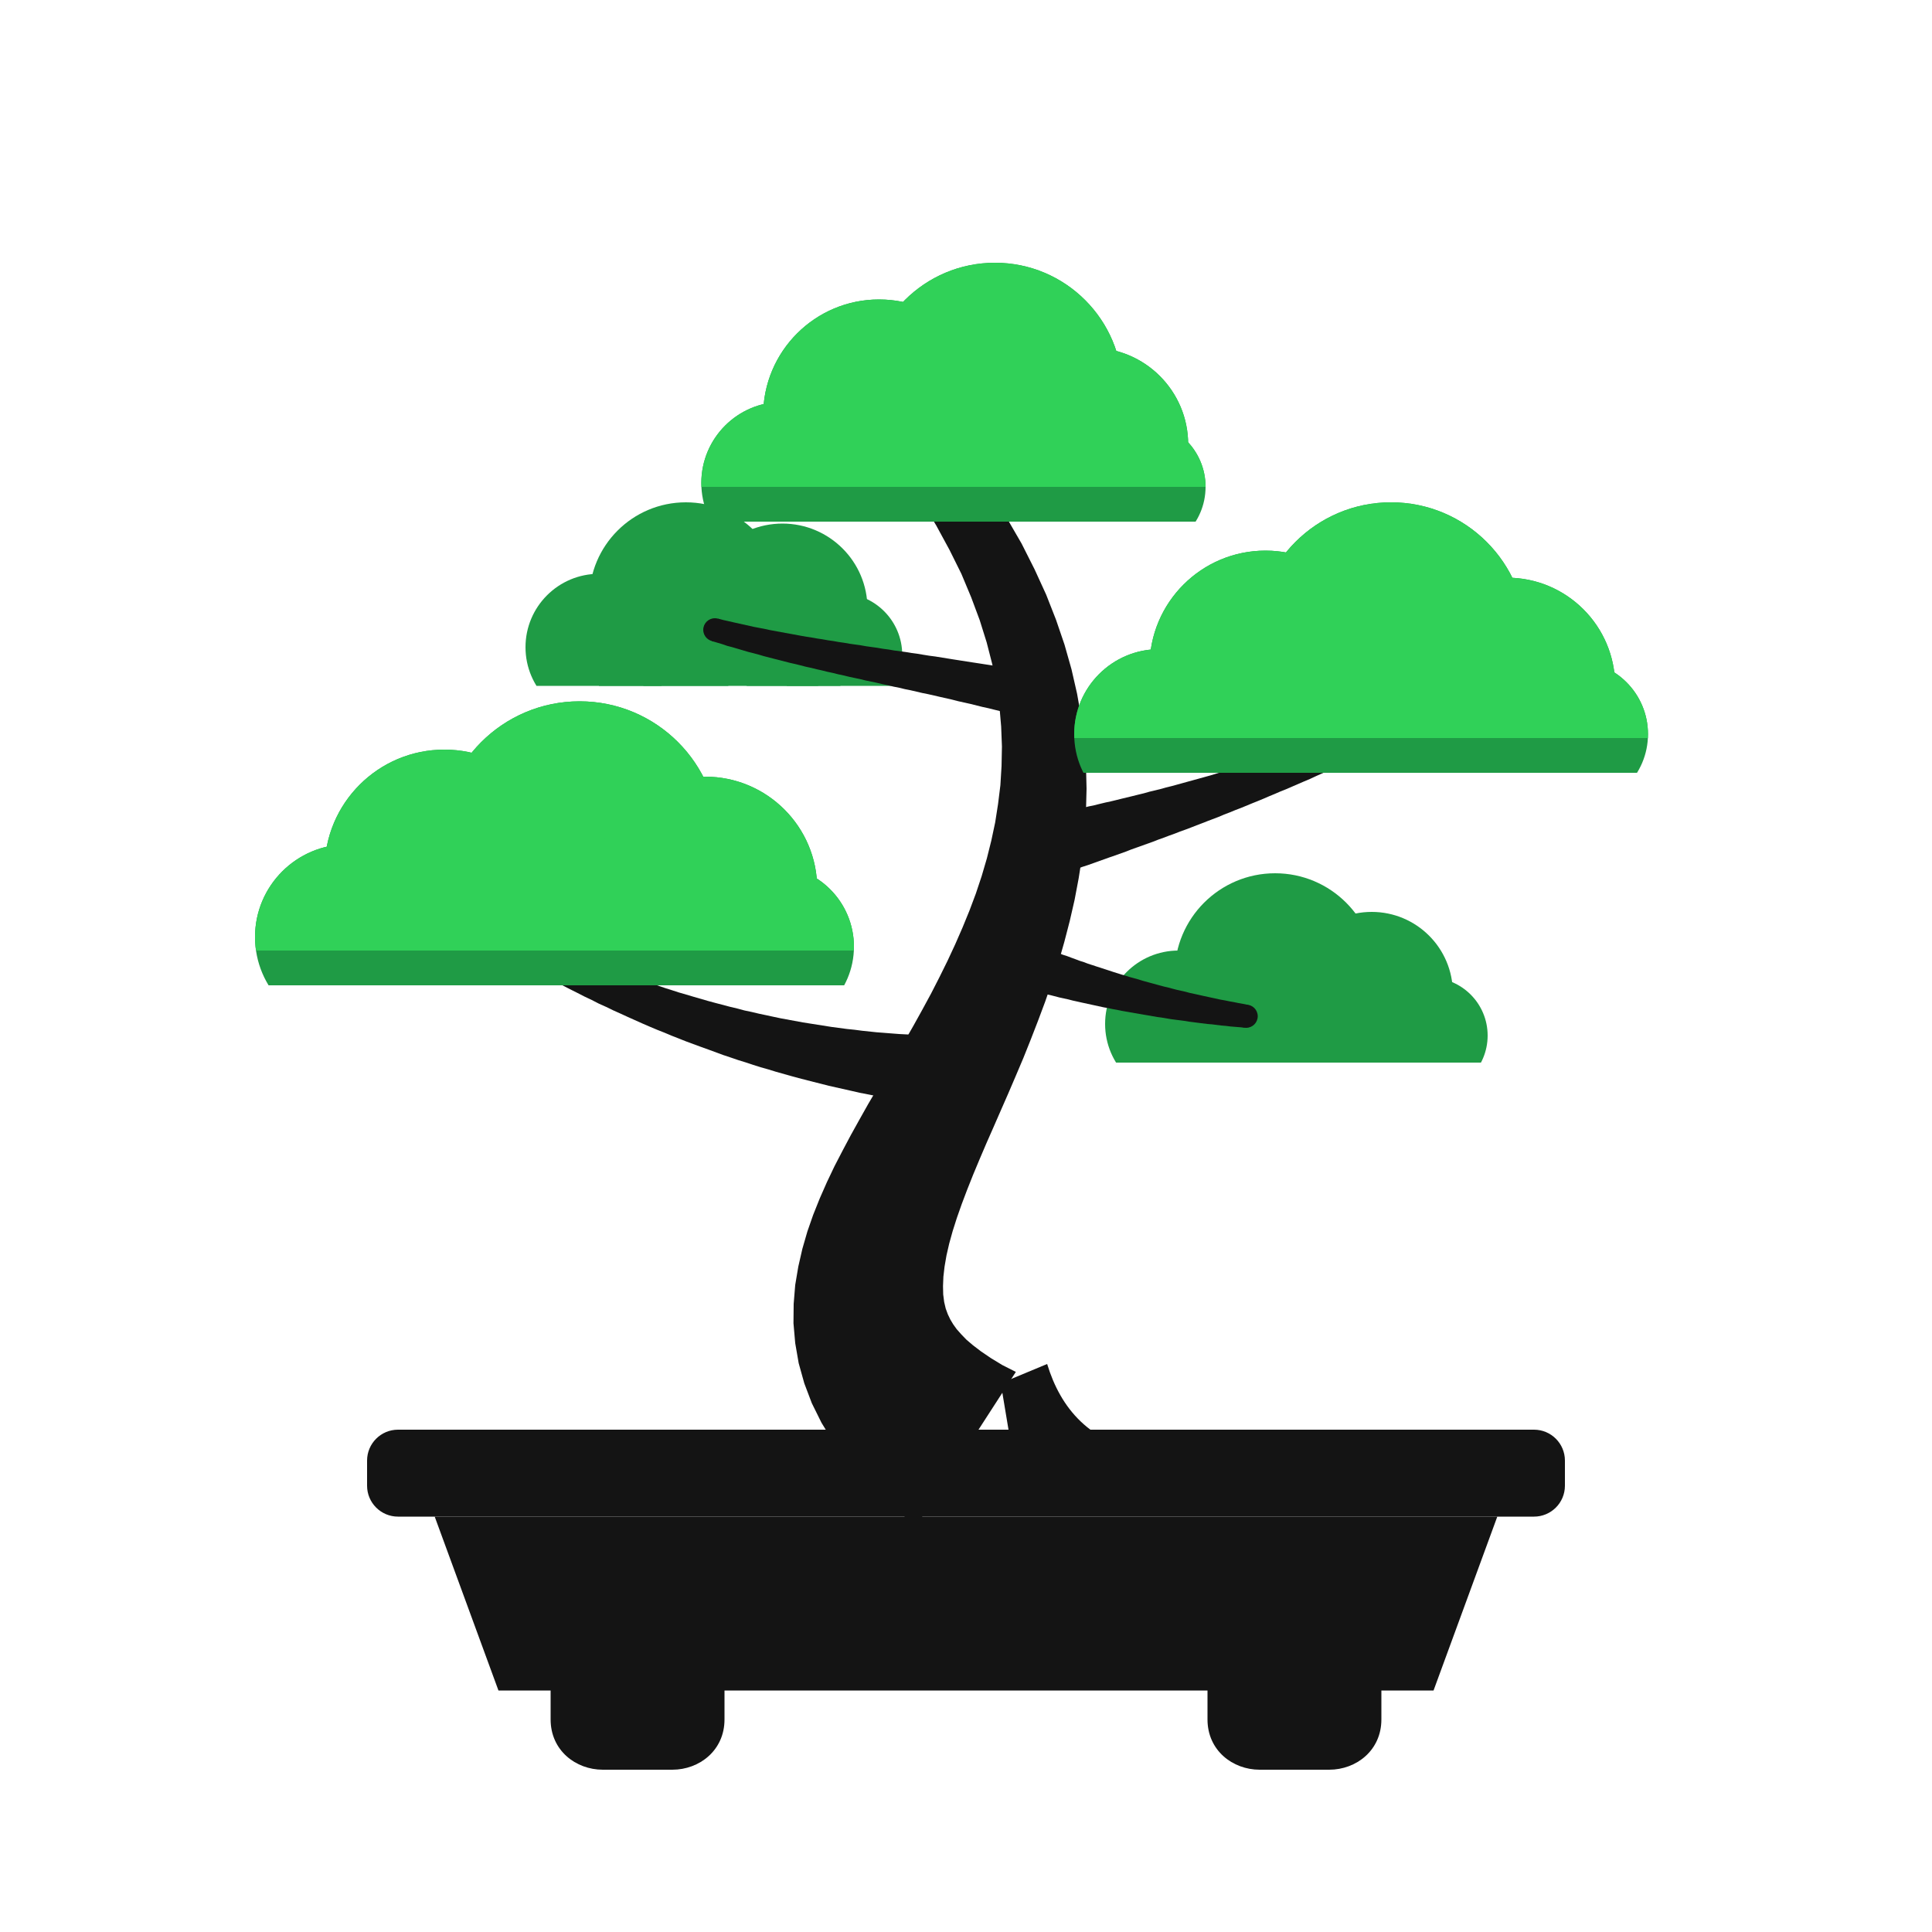
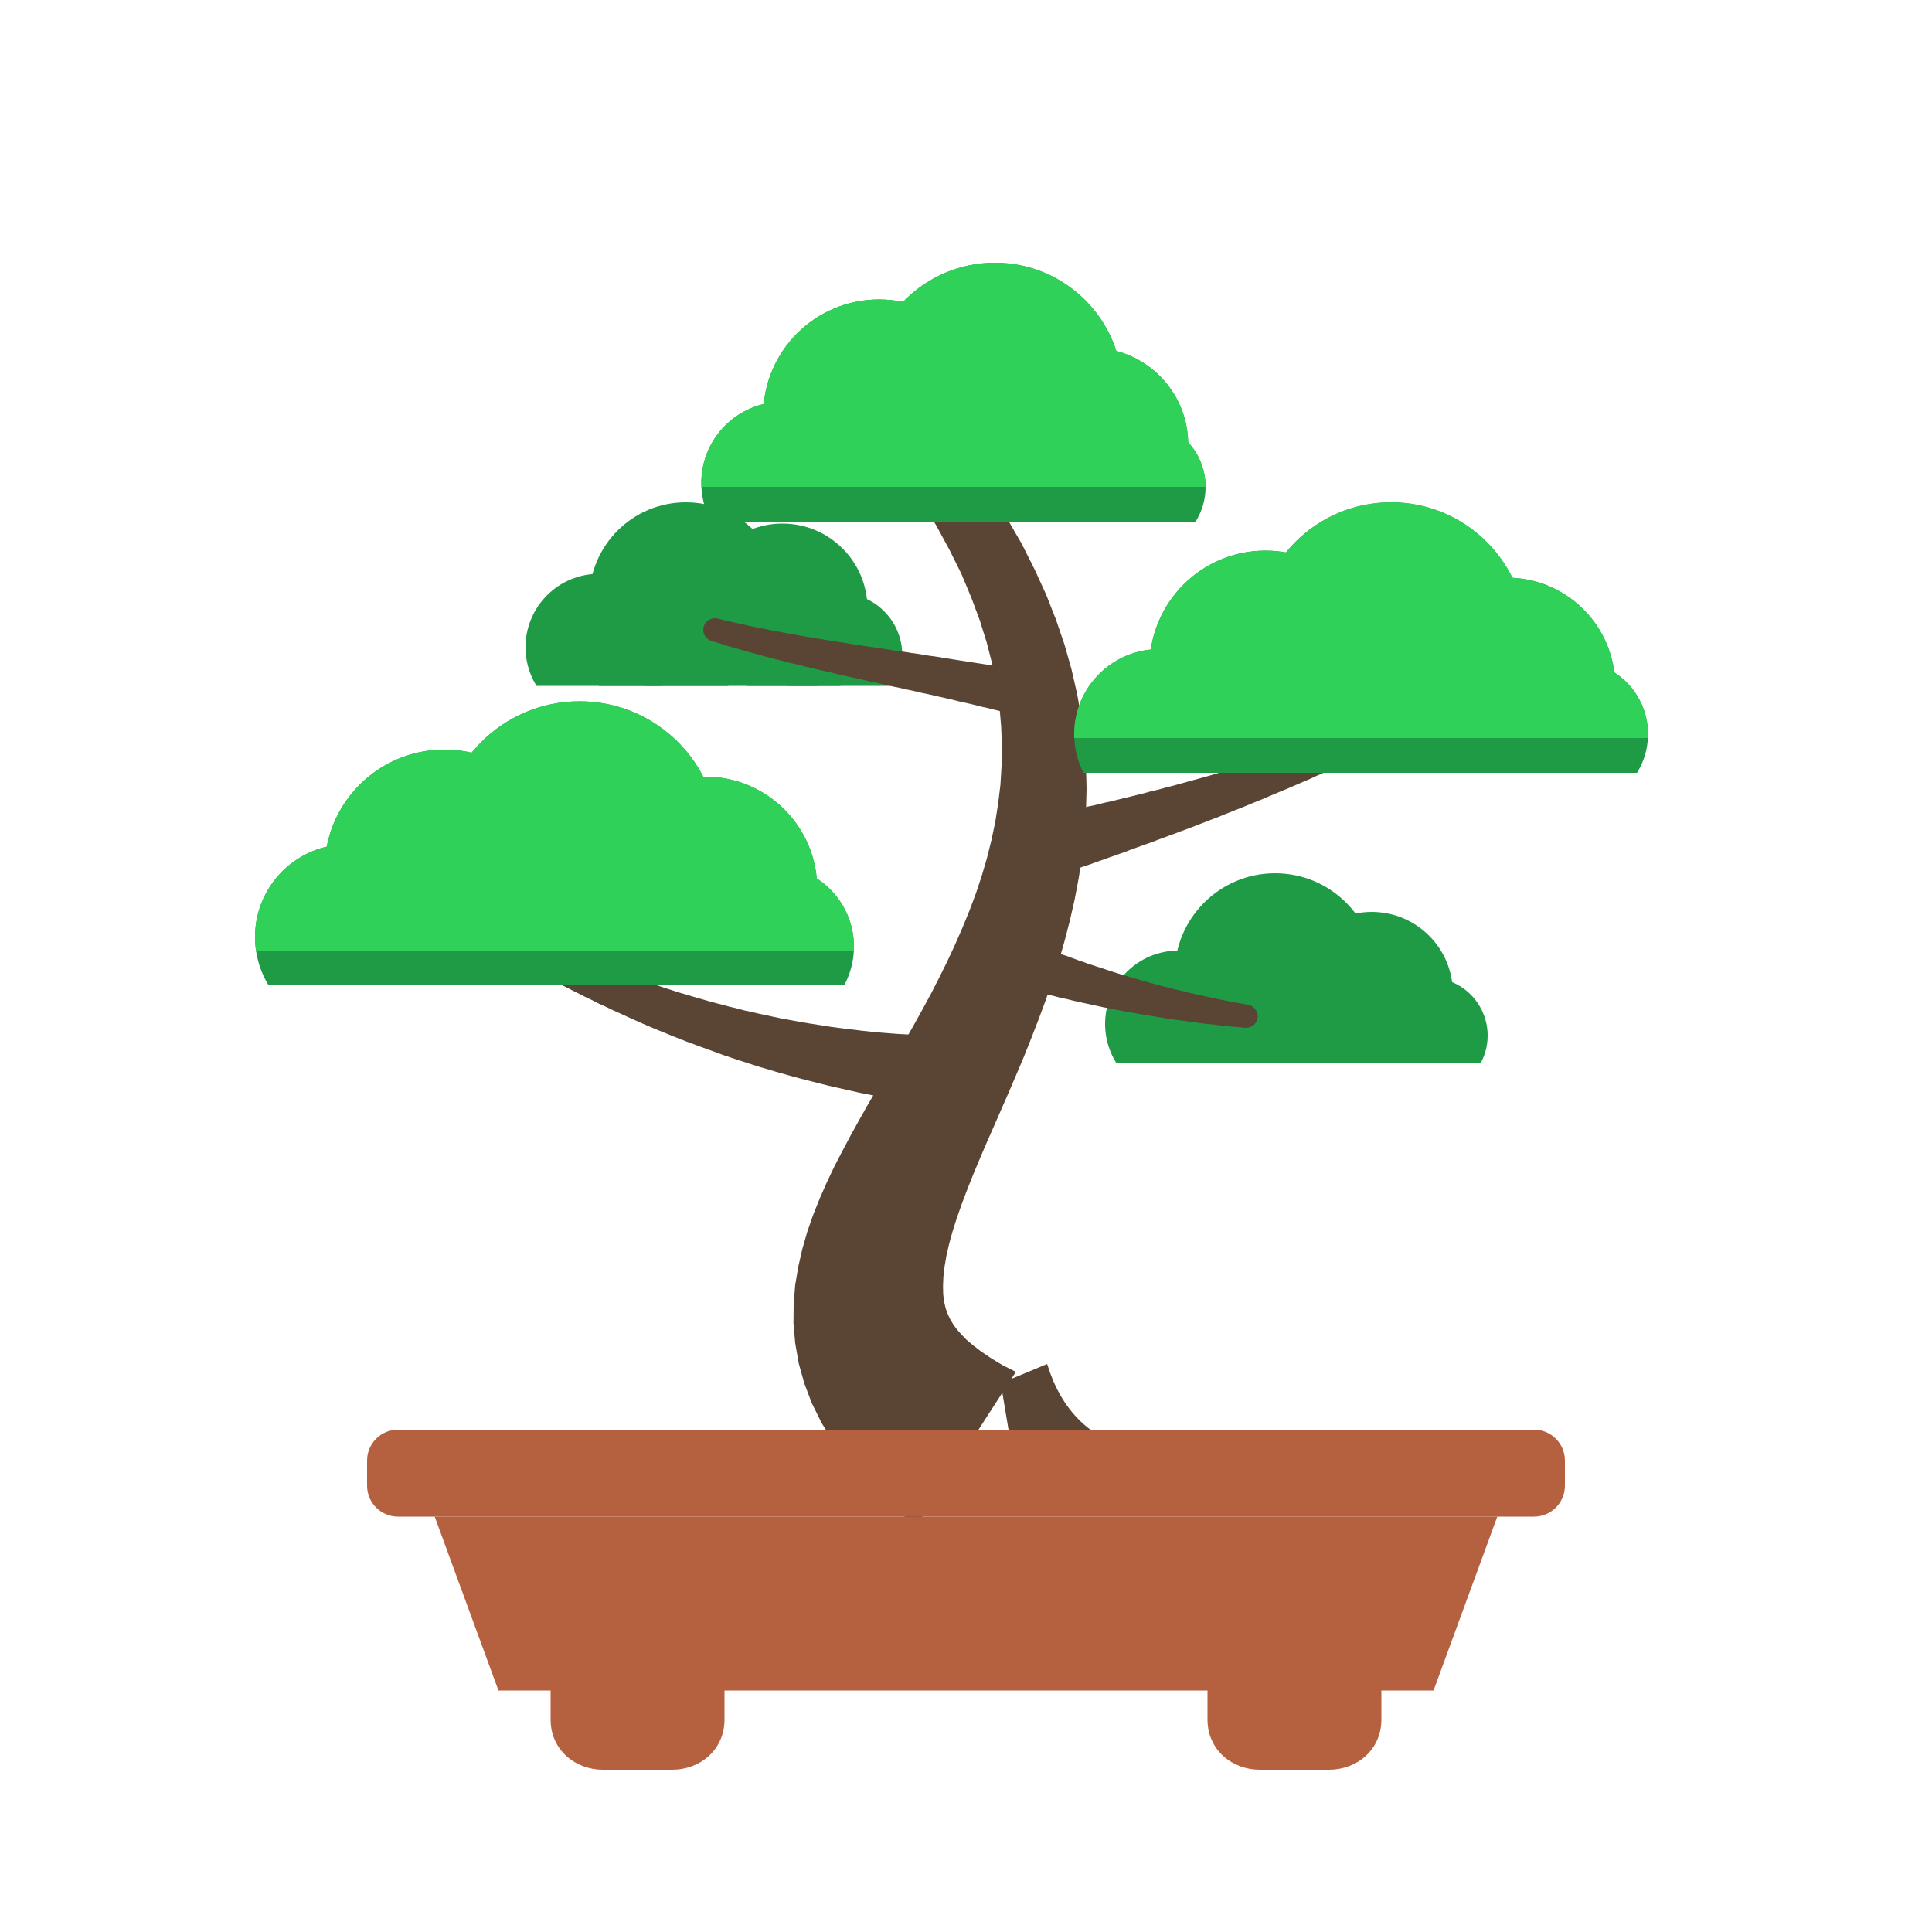
<svg xmlns="http://www.w3.org/2000/svg" viewBox="0 0 100 100" width="512" height="512">
  <g>
    <g data-part="depth">
      <clipPath id="t4bk0">
        <rect x="-10" y="-10" width="120" height="45.5" />
      </clipPath>
      <g fill="#1f9b45" clip-path="url(#t4bk0)">
        <circle cx="31" cy="33.5" r="3.8" />
        <circle cx="35.5" cy="31" r="5" />
        <circle cx="40.5" cy="31.5" r="4.4" />
        <circle cx="43.5" cy="33.9" r="3.2" />
        <rect x="31" y="32.3" width="12.5" height="3.2" />
      </g>
    </g>
    <g data-part="depth">
      <clipPath id="t4bk1">
        <rect x="-10" y="-10" width="120" height="65" />
      </clipPath>
      <g fill="#1f9b45" clip-path="url(#t4bk1)">
        <circle cx="61" cy="53" r="3.8" />
        <circle cx="66" cy="50.4" r="5.2" />
        <circle cx="71" cy="51.4" r="4.2" />
        <circle cx="74" cy="53.6" r="3" />
        <rect x="61" y="52" width="13" height="3" />
      </g>
    </g>
-     <g fill="#141414">
+     <g fill="#5a4433">
      <g data-part="trunk">
        <path d="M53.66 34.83L53.31 34.77L52.96 34.71L52.62 34.66L52.28 34.6L51.94 34.54L51.61 34.49L51.28 34.43L50.95 34.38L50.63 34.33L50.3 34.28L49.98 34.23L49.66 34.18L49.34 34.13L49.03 34.08L48.72 34.03L48.41 33.98L48.1 33.94L47.79 33.89L47.49 33.84L47.19 33.8L46.89 33.75L46.59 33.71L46.29 33.67L46 33.62L45.7 33.58L45.41 33.53L45.12 33.49L44.83 33.45L44.55 33.4L44.26 33.36L43.98 33.32L43.69 33.27L43.41 33.23L43.13 33.18L42.85 33.14L42.57 33.09L42.3 33.05L42.02 33L41.75 32.96L41.47 32.91L41.2 32.86L40.93 32.81L40.65 32.76L40.38 32.71L40.11 32.66L39.84 32.61L39.57 32.55L39.3 32.5L39.04 32.45L38.77 32.39L38.5 32.33L38.23 32.27L37.96 32.21L37.7 32.15L37.43 32.09L37.16 32.02L36.84 33.18L37.11 33.26L37.38 33.34L37.64 33.43L37.91 33.5L38.18 33.58L38.45 33.66L38.72 33.74L38.99 33.81L39.26 33.88L39.53 33.96L39.8 34.03L40.07 34.1L40.35 34.17L40.62 34.24L40.89 34.31L41.16 34.37L41.44 34.44L41.71 34.51L41.99 34.57L42.27 34.64L42.54 34.7L42.82 34.77L43.1 34.83L43.38 34.9L43.66 34.96L43.95 35.03L44.23 35.09L44.52 35.15L44.8 35.22L45.09 35.28L45.38 35.34L45.67 35.41L45.96 35.47L46.25 35.54L46.55 35.6L46.84 35.67L47.14 35.73L47.44 35.8L47.74 35.87L48.04 35.93L48.35 36L48.65 36.07L48.96 36.14L49.27 36.21L49.58 36.29L49.89 36.36L50.21 36.43L50.53 36.51L50.85 36.59L51.17 36.66L51.49 36.74L51.82 36.82L52.15 36.91L52.48 36.99L52.81 37.08L53.14 37.17Z" />
        <circle cx="37" cy="32.6" r="0.6" />
        <path d="M51.36 50.72L51.6 50.78L51.83 50.85L52.07 50.91L52.3 50.97L52.53 51.04L52.76 51.1L53 51.16L53.23 51.22L53.46 51.28L53.69 51.34L53.92 51.4L54.15 51.46L54.38 51.51L54.61 51.57L54.84 51.63L55.07 51.68L55.3 51.73L55.53 51.79L55.76 51.84L55.98 51.89L56.21 51.94L56.44 51.99L56.67 52.04L56.9 52.09L57.13 52.14L57.36 52.18L57.59 52.23L57.82 52.27L58.05 52.32L58.28 52.36L58.51 52.4L58.74 52.44L58.97 52.48L59.2 52.52L59.44 52.56L59.67 52.6L59.9 52.64L60.13 52.67L60.37 52.71L60.6 52.75L60.83 52.78L61.07 52.81L61.3 52.84L61.54 52.88L61.78 52.91L62.01 52.94L62.25 52.97L62.49 53L62.73 53.02L62.97 53.05L63.21 53.08L63.45 53.1L63.69 53.13L63.93 53.15L64.18 53.17L64.42 53.19L64.58 52.01L64.34 51.96L64.11 51.92L63.87 51.87L63.64 51.83L63.4 51.78L63.17 51.74L62.94 51.69L62.71 51.64L62.48 51.59L62.25 51.54L62.03 51.49L61.8 51.44L61.57 51.39L61.35 51.33L61.12 51.28L60.9 51.23L60.67 51.17L60.45 51.11L60.23 51.06L60.01 51L59.79 50.94L59.57 50.88L59.35 50.82L59.13 50.76L58.91 50.69L58.69 50.63L58.47 50.57L58.25 50.5L58.04 50.44L57.82 50.37L57.6 50.3L57.39 50.23L57.17 50.16L56.96 50.09L56.74 50.02L56.53 49.95L56.31 49.88L56.1 49.8L55.88 49.73L55.67 49.65L55.45 49.57L55.24 49.49L55.02 49.42L54.81 49.34L54.6 49.25L54.38 49.17L54.17 49.09L53.95 49L53.74 48.92L53.52 48.83L53.31 48.74L53.09 48.65L52.88 48.56L52.66 48.47L52.45 48.38L52.24 48.28Z" />
        <circle cx="64.5" cy="52.6" r="0.6" />
        <path d="M49.63 53.6L49.24 53.61L48.85 53.61L48.46 53.61L48.07 53.59L47.68 53.58L47.3 53.56L46.91 53.54L46.53 53.52L46.14 53.49L45.76 53.46L45.37 53.43L44.99 53.39L44.61 53.35L44.23 53.3L43.84 53.26L43.46 53.21L43.08 53.16L42.7 53.1L42.32 53.04L41.94 52.98L41.56 52.92L41.18 52.85L40.8 52.78L40.42 52.71L40.04 52.63L39.67 52.55L39.29 52.47L38.91 52.38L38.53 52.3L38.16 52.2L37.78 52.11L37.4 52.01L37.02 51.91L36.65 51.81L36.27 51.7L35.89 51.59L35.52 51.48L35.14 51.37L34.77 51.25L34.39 51.13L34.01 51L33.64 50.88L33.26 50.75L32.88 50.61L32.51 50.48L32.13 50.34L31.75 50.2L31.38 50.05L31 49.9L30.62 49.75L30.25 49.6L29.87 49.44L29.49 49.28L29.11 49.12L28.74 48.95L28.36 48.78L27.64 50.22L28.01 50.42L28.39 50.62L28.76 50.82L29.13 51.01L29.5 51.2L29.88 51.39L30.25 51.58L30.63 51.76L31 51.95L31.38 52.12L31.75 52.3L32.13 52.47L32.5 52.64L32.88 52.81L33.26 52.98L33.63 53.14L34.01 53.3L34.39 53.45L34.77 53.61L35.15 53.76L35.53 53.91L35.91 54.05L36.29 54.19L36.68 54.33L37.06 54.47L37.44 54.61L37.83 54.74L38.21 54.87L38.6 54.99L38.99 55.12L39.37 55.24L39.76 55.35L40.15 55.47L40.54 55.58L40.93 55.69L41.33 55.8L41.72 55.9L42.11 56L42.51 56.1L42.9 56.2L43.3 56.29L43.7 56.38L44.1 56.47L44.49 56.56L44.9 56.64L45.3 56.72L45.7 56.8L46.1 56.87L46.51 56.94L46.91 57.01L47.32 57.08L47.73 57.14L48.14 57.21L48.55 57.27L48.96 57.33L49.37 57.4Z" />
        <circle cx="28" cy="49.5" r="0.8" />
        <path d="M54.04 45.59L54.32 45.48L54.61 45.38L54.89 45.28L55.17 45.17L55.45 45.07L55.74 44.97L56.02 44.87L56.3 44.78L56.58 44.68L56.86 44.58L57.14 44.48L57.42 44.38L57.71 44.28L57.99 44.18L58.27 44.08L58.55 43.97L58.83 43.87L59.11 43.77L59.39 43.67L59.67 43.57L59.95 43.46L60.23 43.36L60.52 43.25L60.8 43.15L61.08 43.04L61.36 42.94L61.65 42.83L61.93 42.72L62.22 42.61L62.5 42.5L62.79 42.39L63.08 42.28L63.36 42.16L63.65 42.05L63.94 41.93L64.23 41.82L64.52 41.7L64.81 41.58L65.11 41.46L65.4 41.34L65.7 41.21L65.99 41.09L66.29 40.96L66.59 40.84L66.89 40.71L67.19 40.58L67.49 40.45L67.8 40.32L68.1 40.18L68.41 40.04L68.72 39.91L69.03 39.77L69.34 39.63L69.66 39.48L69.97 39.34L70.29 39.19L69.71 37.81L69.39 37.93L69.07 38.04L68.75 38.16L68.43 38.27L68.11 38.39L67.8 38.5L67.48 38.6L67.17 38.71L66.86 38.82L66.56 38.92L66.25 39.02L65.94 39.12L65.64 39.22L65.34 39.32L65.04 39.41L64.74 39.51L64.44 39.6L64.14 39.69L63.84 39.78L63.55 39.87L63.25 39.95L62.96 40.04L62.67 40.13L62.38 40.21L62.09 40.29L61.8 40.37L61.51 40.45L61.22 40.53L60.93 40.61L60.64 40.69L60.35 40.76L60.07 40.84L59.78 40.91L59.49 40.98L59.21 41.06L58.92 41.13L58.64 41.2L58.35 41.27L58.06 41.34L57.78 41.41L57.49 41.48L57.21 41.54L56.92 41.61L56.64 41.68L56.35 41.74L56.06 41.81L55.78 41.87L55.49 41.93L55.2 42L54.91 42.06L54.62 42.12L54.33 42.18L54.04 42.24L53.75 42.3L53.45 42.36L53.16 42.41Z" />
        <circle cx="70" cy="38.5" r="0.75" />
        <path d="M52.58 71.01L51.87 70.65L51.28 70.29L50.78 69.95L50.36 69.63L50.02 69.34L49.75 69.06L49.52 68.8L49.34 68.55L49.19 68.3L49.06 68.03L48.95 67.73L48.87 67.39L48.82 67L48.81 66.57L48.83 66.08L48.89 65.56L48.99 64.98L49.13 64.37L49.31 63.72L49.53 63.03L49.78 62.32L50.06 61.58L50.37 60.8L50.7 60.01L51.05 59.19L51.42 58.35L51.8 57.48L52.19 56.59L52.58 55.68L52.97 54.76L53.35 53.81L53.73 52.83L54.1 51.84L54.45 50.83L54.79 49.8L55.09 48.75L55.37 47.67L55.62 46.58L55.83 45.47L56.01 44.33L56.13 43.18L56.21 42.01L56.24 40.82L56.21 39.62L56.12 38.4L55.97 37.16L55.75 35.91L55.46 34.64L55.1 33.37L54.66 32.08L54.15 30.78L53.55 29.47L52.88 28.14L52.11 26.81L51.26 25.46L50.32 24.1L47.68 25.9L48.46 27.2L49.15 28.47L49.76 29.7L50.27 30.92L50.71 32.1L51.07 33.25L51.36 34.38L51.57 35.48L51.73 36.56L51.82 37.61L51.86 38.64L51.84 39.65L51.78 40.64L51.66 41.61L51.51 42.57L51.31 43.51L51.08 44.43L50.81 45.35L50.51 46.25L50.18 47.13L49.82 48.01L49.44 48.88L49.04 49.74L48.62 50.59L48.19 51.43L47.74 52.26L47.28 53.09L46.81 53.91L46.35 54.72L45.87 55.53L45.41 56.34L44.94 57.14L44.49 57.94L44.04 58.75L43.61 59.56L43.19 60.37L42.8 61.19L42.43 62.03L42.09 62.88L41.79 63.74L41.53 64.64L41.32 65.56L41.16 66.51L41.08 67.49L41.07 68.49L41.16 69.52L41.34 70.56L41.63 71.6L42.02 72.63L42.52 73.64L43.12 74.62L43.81 75.56L44.59 76.46L45.45 77.33L46.4 78.16L47.42 78.99Z" />
        <circle cx="49" cy="25" r="1.6" />
      </g>
      <g data-part="roots">
        <path d="M40.6 75.2C43.8 74.7 45.6 72.9 46.3 70.2L49.2 71.6L48.4 75.2Z" />
        <path d="M59.4 75.2C56.4 74.7 54.9 72.9 54.2 70.6L51.8 71.6L52.4 75.2Z" />
      </g>
    </g>
    <g data-part="pads">
      <g fill="#1f9b45">
        <clipPath id="t4fd0">
          <rect x="-10" y="-10" width="120" height="61" />
        </clipPath>
        <g clip-path="url(#t4fd0)">
          <circle cx="18" cy="48.5" r="4.8" />
          <circle cx="23" cy="45" r="6.2" />
          <circle cx="30" cy="43.5" r="7.2" />
          <circle cx="36.5" cy="46" r="5.8" />
          <circle cx="40" cy="49" r="4.2" />
          <rect x="18" y="46.8" width="22" height="4.2" />
        </g>
      </g>
      <g fill="#30d158">
        <clipPath id="t4fl0">
          <rect x="-10" y="-10" width="120" height="59.2" />
        </clipPath>
        <g clip-path="url(#t4fl0)">
          <circle cx="18" cy="48.5" r="4.8" />
          <circle cx="23" cy="45" r="6.2" />
          <circle cx="30" cy="43.5" r="7.2" />
          <circle cx="36.5" cy="46" r="5.8" />
          <circle cx="40" cy="49" r="4.2" />
          <rect x="18" y="46.8" width="22" height="4.2" />
        </g>
      </g>
    </g>
    <g data-part="pads">
      <g fill="#1f9b45">
        <clipPath id="t4fd1">
          <rect x="-10" y="-10" width="120" height="50" />
        </clipPath>
        <g clip-path="url(#t4fd1)">
          <circle cx="60" cy="38" r="4.4" />
          <circle cx="65.5" cy="34.5" r="6" />
          <circle cx="72" cy="33" r="7" />
          <circle cx="78" cy="35.5" r="5.6" />
          <circle cx="81.5" cy="38" r="3.8" />
          <rect x="60" y="36.2" width="21.5" height="3.8" />
        </g>
      </g>
      <g fill="#30d158">
        <clipPath id="t4fl1">
          <rect x="-10" y="-10" width="120" height="48.2" />
        </clipPath>
        <g clip-path="url(#t4fl1)">
          <circle cx="60" cy="38" r="4.4" />
          <circle cx="65.5" cy="34.5" r="6" />
          <circle cx="72" cy="33" r="7" />
          <circle cx="78" cy="35.5" r="5.6" />
          <circle cx="81.5" cy="38" r="3.8" />
          <rect x="60" y="36.2" width="21.5" height="3.8" />
        </g>
      </g>
    </g>
    <g data-part="pads">
      <g fill="#1f9b45">
        <clipPath id="t4fd2">
          <rect x="-10" y="-10" width="120" height="37" />
        </clipPath>
        <g clip-path="url(#t4fd2)">
          <circle cx="40.5" cy="25" r="4.2" />
          <circle cx="45.5" cy="21.5" r="6" />
          <circle cx="51.5" cy="20.2" r="6.6" />
          <circle cx="56.5" cy="23" r="5" />
          <circle cx="59" cy="25.2" r="3.4" />
          <rect x="40.5" y="23.6" width="18.5" height="3.4" />
        </g>
      </g>
      <g fill="#30d158">
        <clipPath id="t4fl2">
          <rect x="-10" y="-10" width="120" height="35.2" />
        </clipPath>
        <g clip-path="url(#t4fl2)">
          <circle cx="40.5" cy="25" r="4.2" />
          <circle cx="45.5" cy="21.5" r="6" />
          <circle cx="51.5" cy="20.2" r="6.6" />
          <circle cx="56.5" cy="23" r="5" />
          <circle cx="59" cy="25.2" r="3.4" />
          <rect x="40.5" y="23.6" width="18.5" height="3.4" />
        </g>
      </g>
    </g>
  </g>
-   <g data-part="pot" fill="#141414">
+   <g data-part="pot" fill="#b5603f">
    <rect x="19" y="74" width="62" height="4.5" rx="1.6" />
    <path d="M22.5 78.5H77.5L74.2 87.5H25.8Z" />
    <path d="M28.5 87.4H37.5V89C37.5 90.6 36.2 91.6 34.8 91.6H31.2C29.8 91.6 28.5 90.6 28.5 89Z" />
    <path d="M62.5 87.4H71.5V89C71.5 90.6 70.2 91.6 68.8 91.6H65.2C63.8 91.6 62.5 90.6 62.5 89Z" />
  </g>
</svg>
